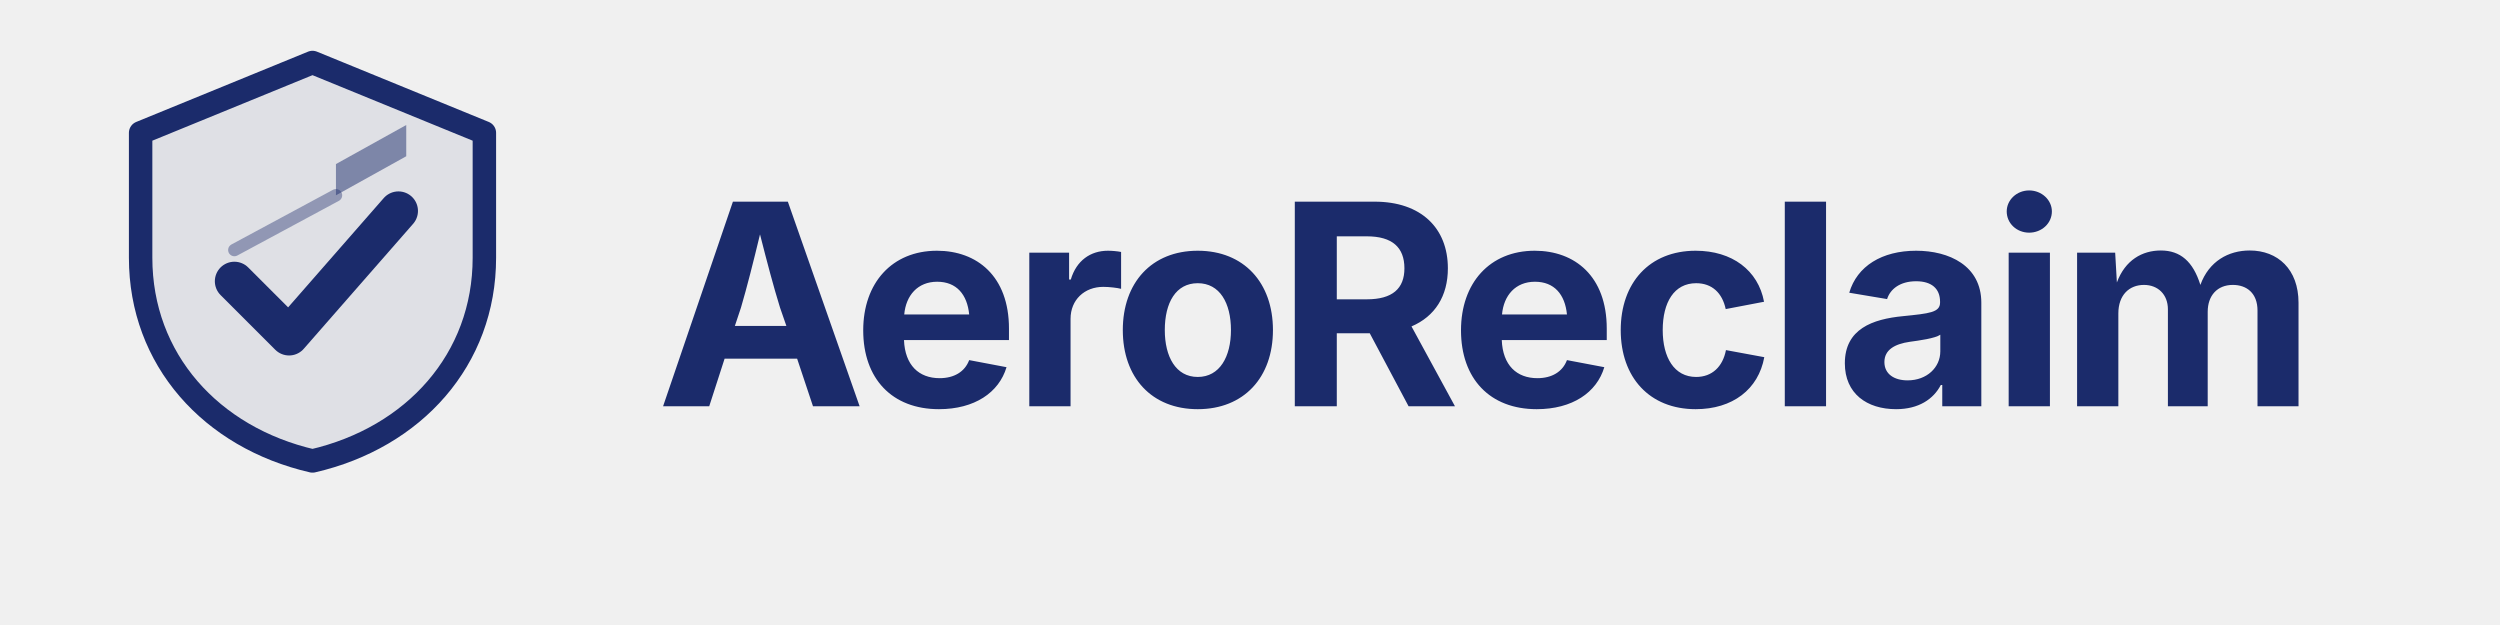
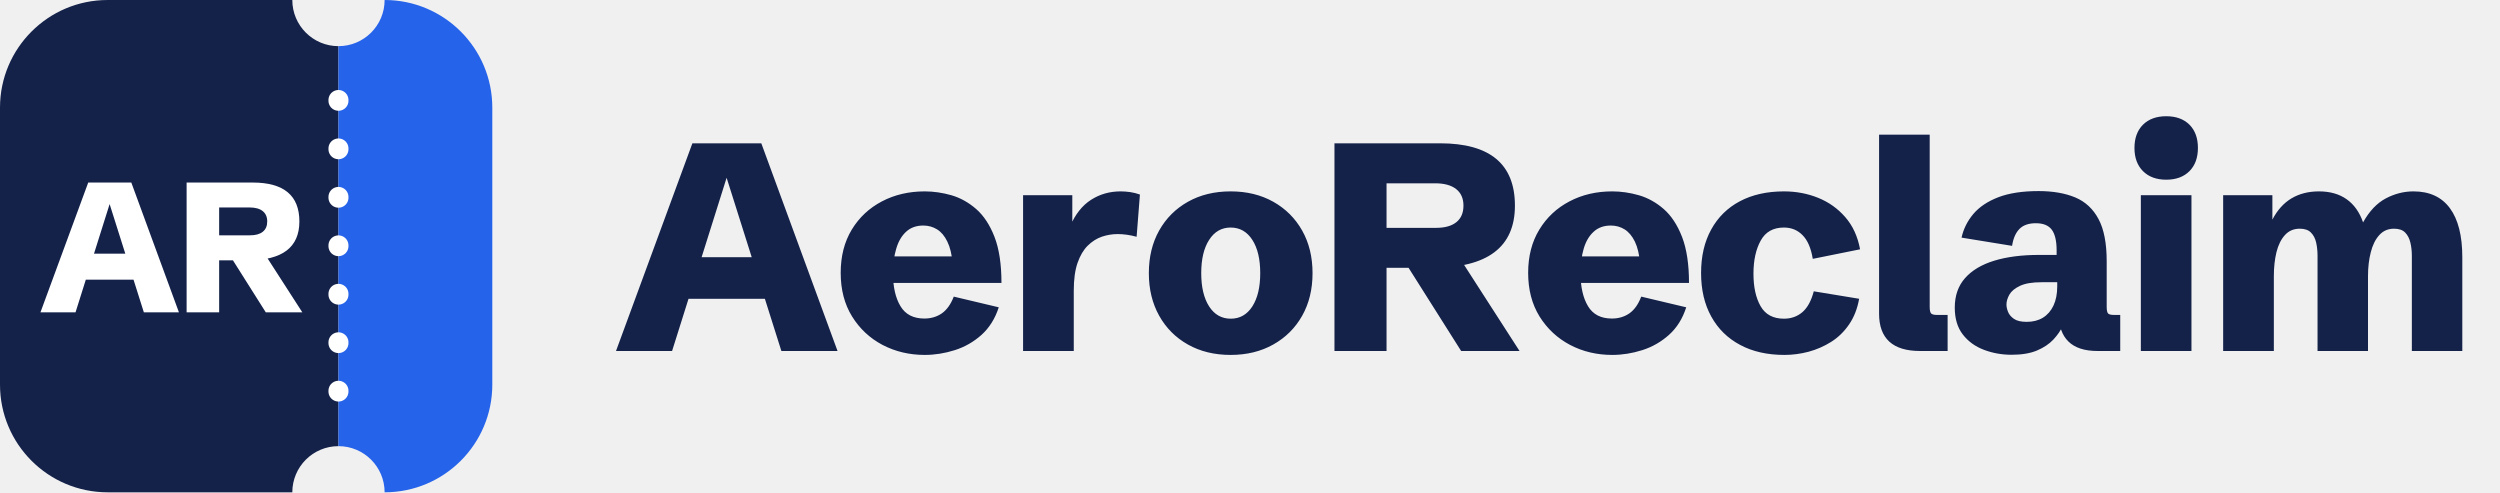
- <svg xmlns="http://www.w3.org/2000/svg" width="160" height="40" viewBox="0 0 160 40" fill="none">
-   <path d="M20 4L9 8.5v8c0 6.5 4.5 11.5 11 13 6.5-1.5 11-6.5 11-13v-8L20 4z" fill="#1B2B6B" fill-opacity="0.08" stroke="#1B2B6B" stroke-width="1.5" stroke-linejoin="round" />
-   <path d="M15 18l3.5 3.5 7-8" stroke="#1B2B6B" stroke-width="2.5" stroke-linecap="round" stroke-linejoin="round" />
-   <path d="M26 10l-4.5 2.5v-2l4.5-2.5V10z" fill="#1B2B6B" opacity="0.5" />
-   <path d="M21.5 12.5l-6.5 3.5" stroke="#1B2B6B" stroke-width="0.8" stroke-linecap="round" opacity="0.4" />
-   <text x="42" y="26" font-family="'Inter', -apple-system, BlinkMacSystemFont, 'Segoe UI', sans-serif" font-size="18" font-weight="700" fill="#1B2B6B" letter-spacing="-0.5">AeroReclaim</text>
+ <svg xmlns="http://www.w3.org/2000/svg" viewBox="0 0 325 64" width="325" height="64" role="img" aria-label="AeroReclaim">
+   <defs>
+     <clipPath id="tk-l">
+       <path d="M14 0H38A6 6 0 0 0 50 0H50A14 14 0 0 1 64 14V50A14 14 0 0 1 50 64H50A6 6 0 0 0 38 64H14A14 14 0 0 1 0 50V14A14 14 0 0 1 14 0Z" />
+     </clipPath>
+   </defs>
+   <g clip-path="url(#tk-l)">
+     <rect width="44" height="64" fill="#14224A" />
+     <rect x="44" width="20" height="64" fill="#2563EB" />
+   </g>
+   <line x1="44" y1="13" x2="44" y2="51" stroke="#fff" stroke-width="2.6" stroke-dasharray="0.1 6.2" stroke-linecap="round" />
+   <path d="M9.82 40.60L5.26 40.60L11.47 23.73L17.07 23.73L23.26 40.60L18.70 40.60L14.25 26.53L9.82 40.60ZM18.75 36.36L9.72 36.36L9.72 32.98L18.75 32.98L18.75 36.36ZM28.49 40.60L24.26 40.60L24.26 23.73L32.84 23.73Q38.92 23.73 38.92 28.79L38.92 28.79Q38.92 33.84 32.25 33.84L32.25 33.84L28.49 33.84L28.49 40.60ZM39.30 40.60L34.55 40.60L29.56 32.70L34.21 32.70L39.30 40.60ZM28.49 26.97L28.49 30.59L32.52 30.59Q33.59 30.59 34.16 30.13Q34.74 29.67 34.74 28.79L34.74 28.79Q34.74 27.91 34.15 27.44Q33.56 26.97 32.44 26.97L32.44 26.97L28.49 26.97Z" fill="#fff" />
+   <path d="M87.37 45.63L80.08 45.63L90.01 18.63L98.97 18.63L108.88 45.63L101.58 45.63L94.46 23.11L87.37 45.63ZM101.66 38.84L87.22 38.84L87.22 33.44L101.66 33.44L101.66 38.84ZM120.22 46.14L120.22 46.14Q117.22 46.14 114.73 44.84Q112.25 43.53 110.77 41.14Q109.29 38.75 109.29 35.47L109.29 35.47Q109.29 32.23 110.73 29.85Q112.17 27.48 114.65 26.18Q117.12 24.88 120.22 24.88L120.22 24.88Q121.92 24.88 123.68 25.38Q125.43 25.89 126.91 27.18Q128.39 28.48 129.29 30.81Q130.19 33.14 130.19 36.78L130.19 36.78L113.51 36.78L113.51 33.33L124.32 33.33L123.84 34.25Q123.69 32.49 123.15 31.40Q122.62 30.31 121.82 29.82Q121.02 29.32 120.03 29.32L120.03 29.32Q118.66 29.32 117.79 30.13Q116.92 30.93 116.51 32.33Q116.09 33.73 116.09 35.51L116.09 35.51Q116.09 38.19 117.06 39.80Q118.02 41.41 120.16 41.41L120.16 41.41Q121.47 41.41 122.45 40.73Q123.42 40.04 123.99 38.56L123.99 38.56L129.84 39.95Q129.12 42.16 127.60 43.53Q126.07 44.90 124.12 45.52Q122.17 46.14 120.22 46.14ZM139.59 45.63L133.00 45.63L133.00 25.38L139.40 25.38L139.40 30.05L139.12 29.41Q140.11 27.09 141.83 25.98Q143.54 24.88 145.68 24.88L145.68 24.88Q146.28 24.88 146.92 24.97Q147.55 25.06 148.19 25.29L148.19 25.29L147.76 30.78Q146.47 30.43 145.30 30.43L145.30 30.43Q144.25 30.43 143.24 30.77Q142.23 31.12 141.40 31.94Q140.58 32.75 140.08 34.18Q139.59 35.60 139.59 37.76L139.59 37.76L139.59 45.63ZM159.98 46.14L159.98 46.14Q156.83 46.14 154.43 44.79Q152.03 43.44 150.69 41.04Q149.35 38.64 149.35 35.51L149.35 35.51Q149.35 32.36 150.69 29.97Q152.03 27.58 154.43 26.23Q156.83 24.88 159.98 24.88L159.98 24.88Q163.13 24.88 165.53 26.23Q167.93 27.58 169.28 29.97Q170.63 32.36 170.63 35.51L170.63 35.51Q170.63 38.66 169.28 41.05Q167.93 43.44 165.52 44.79Q163.12 46.14 159.98 46.14ZM160.00 41.43L160.00 41.43Q161.77 41.43 162.80 39.84Q163.83 38.24 163.83 35.51L163.83 35.51Q163.83 32.77 162.80 31.18Q161.77 29.58 159.98 29.58L159.98 29.58Q158.22 29.58 157.19 31.18Q156.16 32.77 156.16 35.51L156.16 35.51Q156.16 38.24 157.19 39.84Q158.22 41.43 160.00 41.43ZM180.25 45.63L173.48 45.63L173.48 18.63L187.21 18.63Q196.94 18.63 196.94 26.73L196.94 26.73Q196.94 34.81 186.27 34.81L186.27 34.81L180.25 34.81L180.25 45.63ZM197.54 45.63L189.95 45.63L181.96 32.99L189.40 32.99L197.54 45.63ZM180.25 23.83L180.25 29.62L186.70 29.62Q188.41 29.62 189.33 28.88Q190.25 28.14 190.25 26.73L190.25 26.73Q190.25 25.33 189.30 24.58Q188.35 23.83 186.57 23.83L186.57 23.83L180.25 23.83ZM209.59 46.14L209.59 46.14Q206.59 46.14 204.11 44.84Q201.63 43.53 200.14 41.14Q198.66 38.75 198.66 35.47L198.66 35.47Q198.66 32.23 200.11 29.85Q201.55 27.48 204.03 26.18Q206.50 24.88 209.59 24.88L209.59 24.88Q211.30 24.88 213.05 25.38Q214.81 25.89 216.29 27.18Q217.77 28.48 218.67 30.81Q219.57 33.14 219.57 36.78L219.57 36.78L202.88 36.78L202.88 33.33L213.70 33.33L213.21 34.25Q213.06 32.49 212.53 31.40Q211.99 30.31 211.20 29.82Q210.40 29.32 209.41 29.32L209.41 29.32Q208.04 29.32 207.17 30.13Q206.29 30.93 205.88 32.33Q205.47 33.73 205.47 35.51L205.47 35.51Q205.47 38.19 206.44 39.80Q207.40 41.41 209.54 41.41L209.54 41.41Q210.85 41.41 211.83 40.73Q212.80 40.04 213.36 38.56L213.36 38.56L219.21 39.95Q218.50 42.16 216.97 43.53Q215.44 44.90 213.49 45.52Q211.54 46.14 209.59 46.14ZM231.98 46.14L231.98 46.14Q228.64 46.14 226.22 44.84Q223.79 43.55 222.47 41.16Q221.14 38.77 221.14 35.49L221.14 35.49Q221.14 32.21 222.46 29.83Q223.77 27.44 226.19 26.16Q228.61 24.88 231.92 24.88L231.92 24.88Q234.27 24.88 236.34 25.71Q238.41 26.54 239.87 28.21Q241.34 29.88 241.81 32.41L241.81 32.41L235.66 33.65Q235.32 31.57 234.34 30.58Q233.37 29.58 231.91 29.58L231.91 29.58Q229.82 29.58 228.89 31.28Q227.95 32.98 227.95 35.58L227.95 35.58Q227.95 38.19 228.88 39.81Q229.81 41.43 231.91 41.43L231.91 41.43Q233.31 41.43 234.31 40.58Q235.30 39.73 235.79 37.87L235.79 37.87L241.69 38.84Q241.34 40.79 240.37 42.19Q239.41 43.59 238.04 44.45Q236.67 45.31 235.10 45.73Q233.54 46.14 231.98 46.14ZM253.19 45.63L249.62 45.63Q246.94 45.63 245.61 44.41Q244.28 43.19 244.28 40.79L244.28 40.79L244.28 17.51L250.86 17.51L250.86 39.89Q250.86 40.53 251.04 40.74Q251.22 40.94 251.80 40.94L251.80 40.94L253.19 40.94L253.19 45.63ZM261.51 46.12L261.51 46.12Q259.62 46.12 257.92 45.48Q256.22 44.84 255.17 43.49Q254.12 42.14 254.12 39.99L254.12 39.99Q254.12 37.66 255.46 36.15Q256.80 34.64 259.25 33.89Q261.70 33.14 265.07 33.14L265.07 33.14L267.70 33.14L267.36 33.74L267.36 32.54Q267.36 30.71 266.73 29.86Q266.10 29.02 264.66 29.02L264.66 29.02Q263.25 29.02 262.52 29.77Q261.79 30.52 261.57 31.96L261.57 31.96L255.00 30.89Q255.38 29.19 256.53 27.82Q257.69 26.45 259.78 25.64Q261.87 24.84 265.02 24.84L265.02 24.84Q267.79 24.84 269.77 25.66Q271.75 26.49 272.81 28.48Q273.87 30.46 273.87 33.97L273.87 33.97L273.87 39.89Q273.87 40.53 274.04 40.74Q274.22 40.94 274.80 40.94L274.80 40.94L275.63 40.94L275.63 45.63L272.70 45.63Q270.15 45.63 268.90 44.40Q267.64 43.18 267.64 40.79L267.64 40.79L267.64 40.04L268.84 40.55Q268.62 41.38 268.18 42.33Q267.74 43.29 266.93 44.15Q266.12 45.01 264.80 45.57Q263.48 46.12 261.51 46.12ZM263.48 41.84L263.48 41.84Q264.70 41.84 265.58 41.30Q266.46 40.76 266.95 39.73Q267.44 38.69 267.44 37.23L267.44 37.23L267.44 36.69L265.39 36.69Q263.59 36.69 262.60 37.16Q261.60 37.63 261.22 38.30Q260.84 38.98 260.84 39.59L260.84 39.59Q260.84 40.01 261.04 40.53Q261.25 41.06 261.81 41.45Q262.37 41.84 263.48 41.84ZM284.89 45.63L278.31 45.63L278.31 25.38L284.89 25.38L284.89 45.63ZM281.61 23.36L281.61 23.36Q279.70 23.36 278.59 22.25Q277.48 21.14 277.48 19.23L277.48 19.23Q277.48 17.32 278.59 16.21Q279.70 15.11 281.61 15.11L281.61 15.11Q283.52 15.11 284.63 16.21Q285.73 17.32 285.73 19.23L285.73 19.23Q285.73 21.14 284.63 22.25Q283.52 23.36 281.61 23.36ZM295.60 45.63L289.01 45.63L289.01 25.38L295.41 25.38L295.41 28.55Q296.36 26.71 297.89 25.79Q299.42 24.88 301.46 24.88L301.46 24.88Q303.62 24.88 305.06 25.90Q306.51 26.92 307.20 28.91L307.20 28.91Q308.42 26.71 310.16 25.79Q311.89 24.88 313.75 24.88L313.75 24.88Q316.88 24.88 318.49 27.07Q320.10 29.26 320.10 33.44L320.10 33.44L320.10 45.63L313.54 45.63L313.54 33.26Q313.54 32.34 313.35 31.54Q313.16 30.74 312.68 30.24Q312.19 29.73 311.23 29.73L311.23 29.73Q310.05 29.73 309.30 30.57Q308.55 31.40 308.20 32.80Q307.84 34.19 307.84 35.90L307.84 35.90L307.84 45.63L301.28 45.63L301.28 33.26Q301.28 32.34 301.10 31.53Q300.92 30.73 300.42 30.23Q299.93 29.73 298.97 29.73L298.97 29.73Q297.79 29.73 297.04 30.56Q296.29 31.38 295.94 32.78Q295.60 34.18 295.60 35.92L295.60 35.92L295.60 45.63Z" fill="#14224A" />
</svg>
